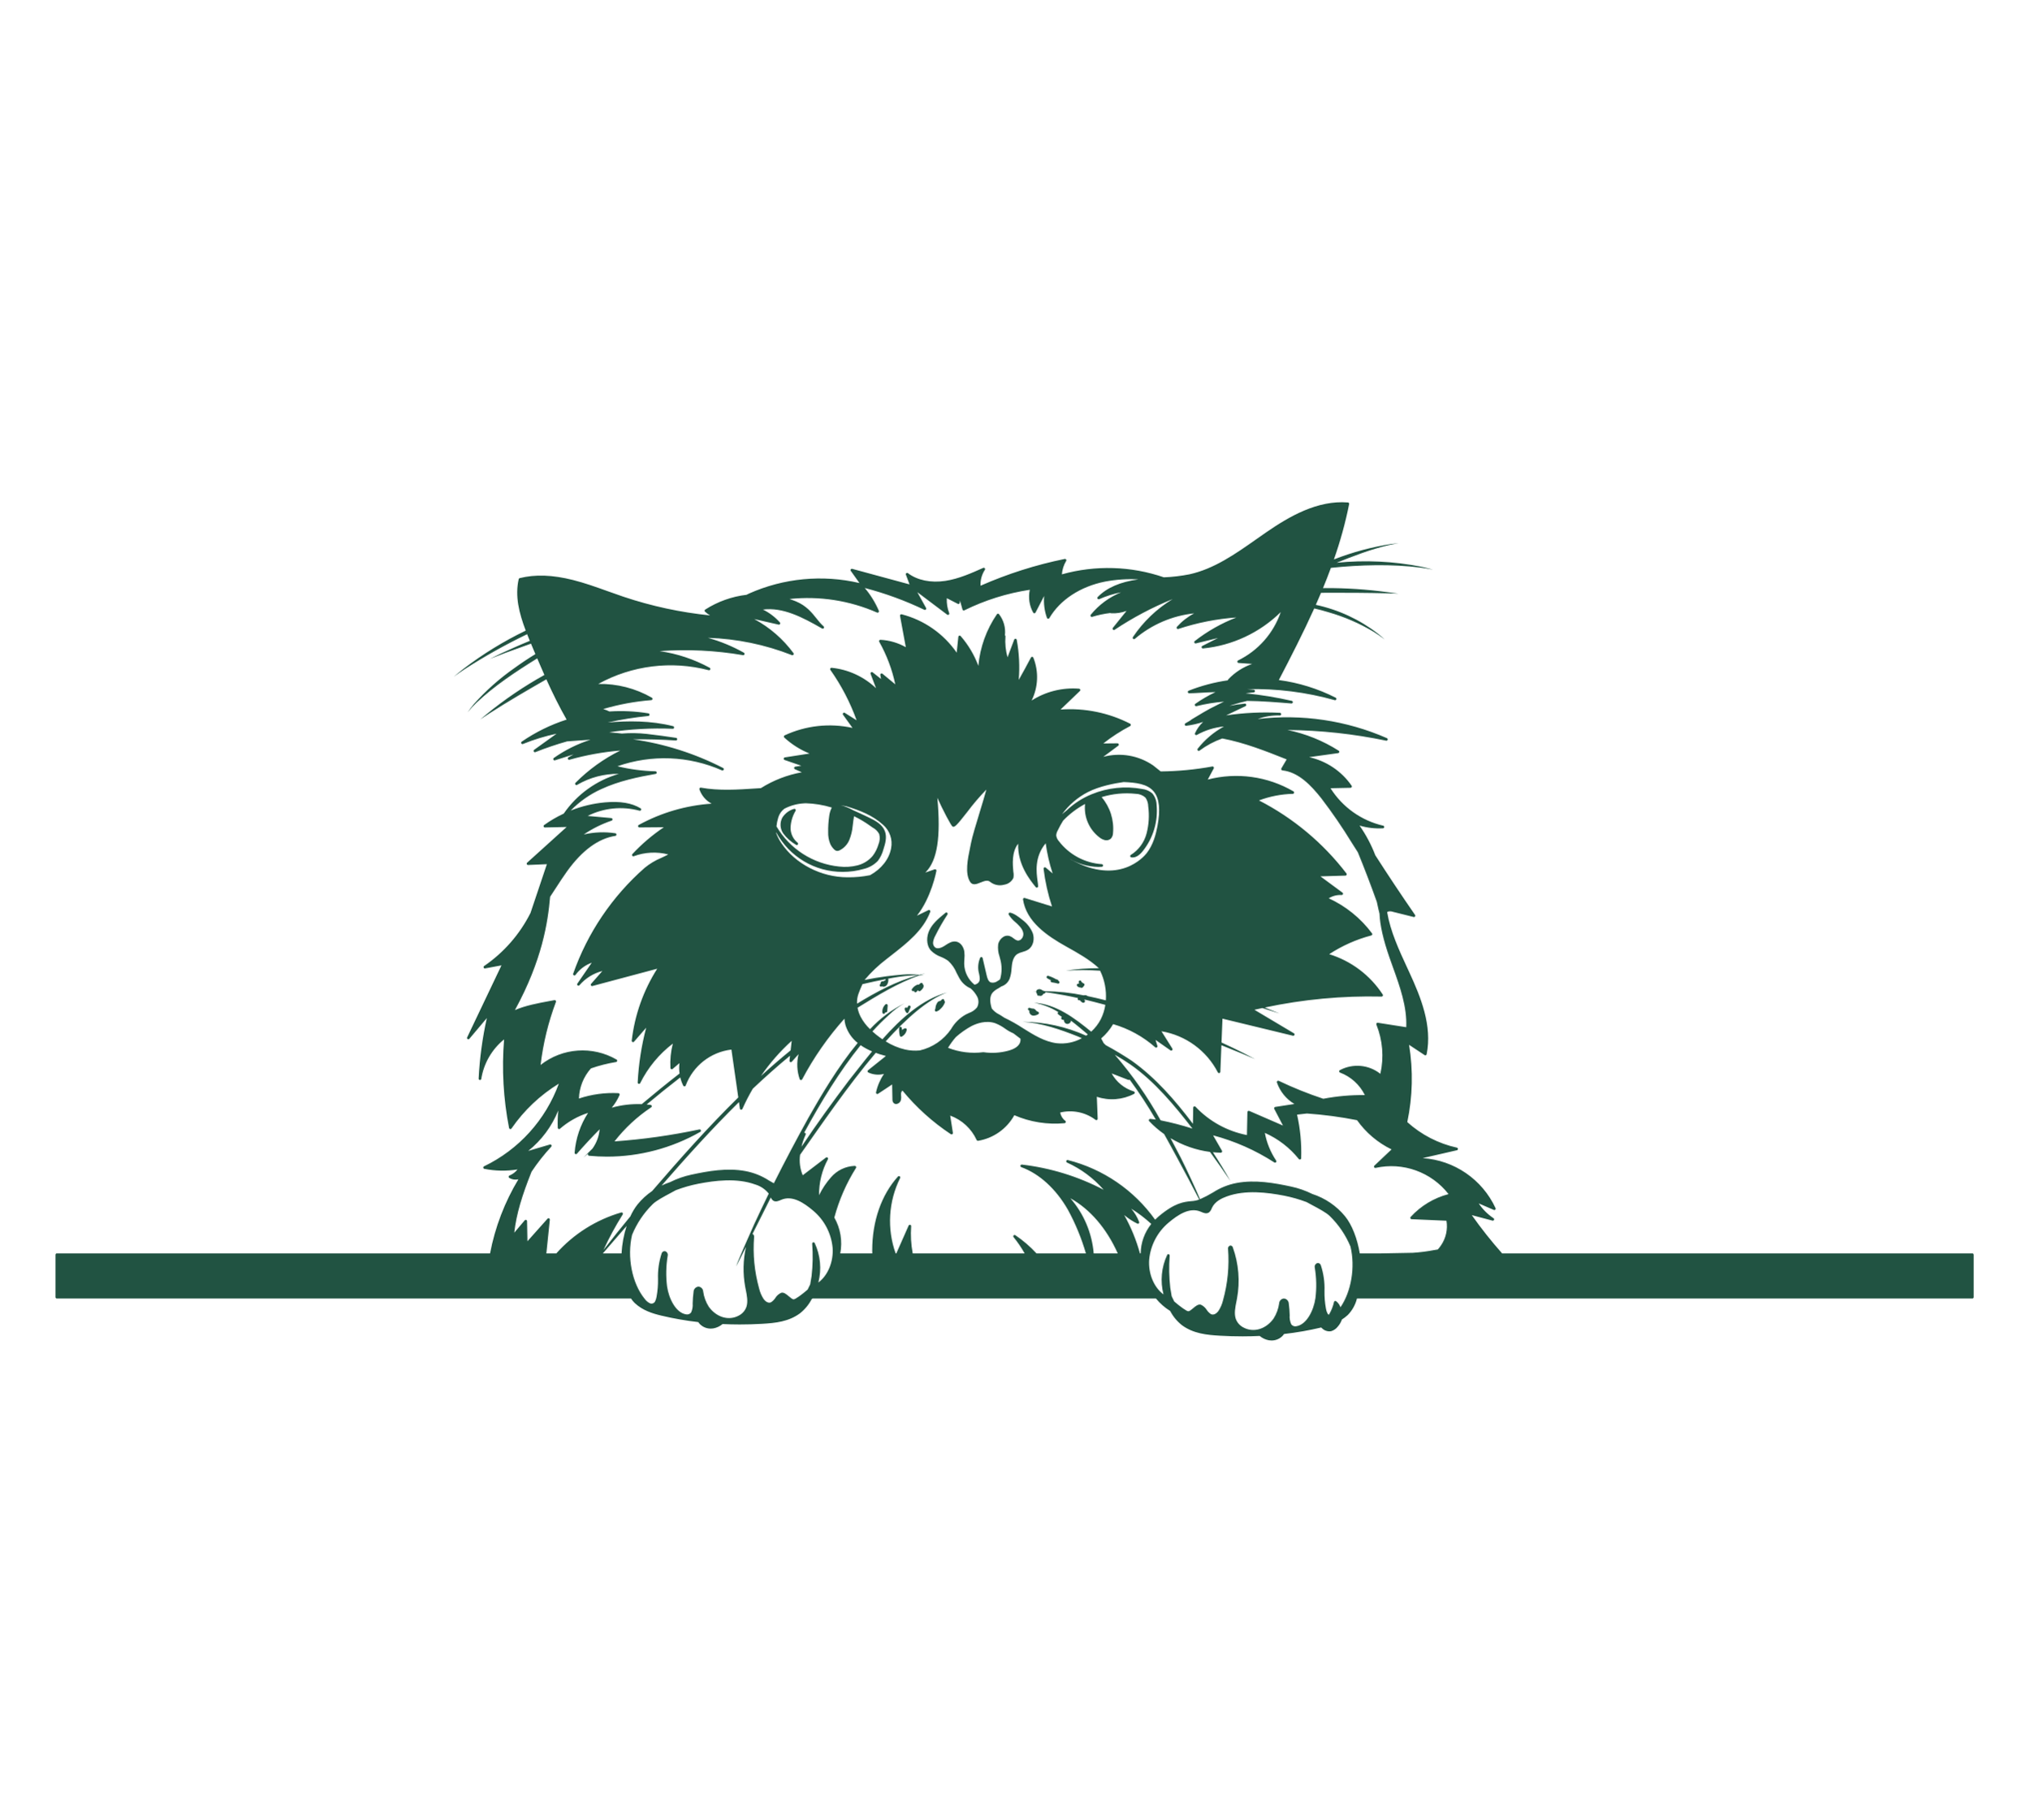
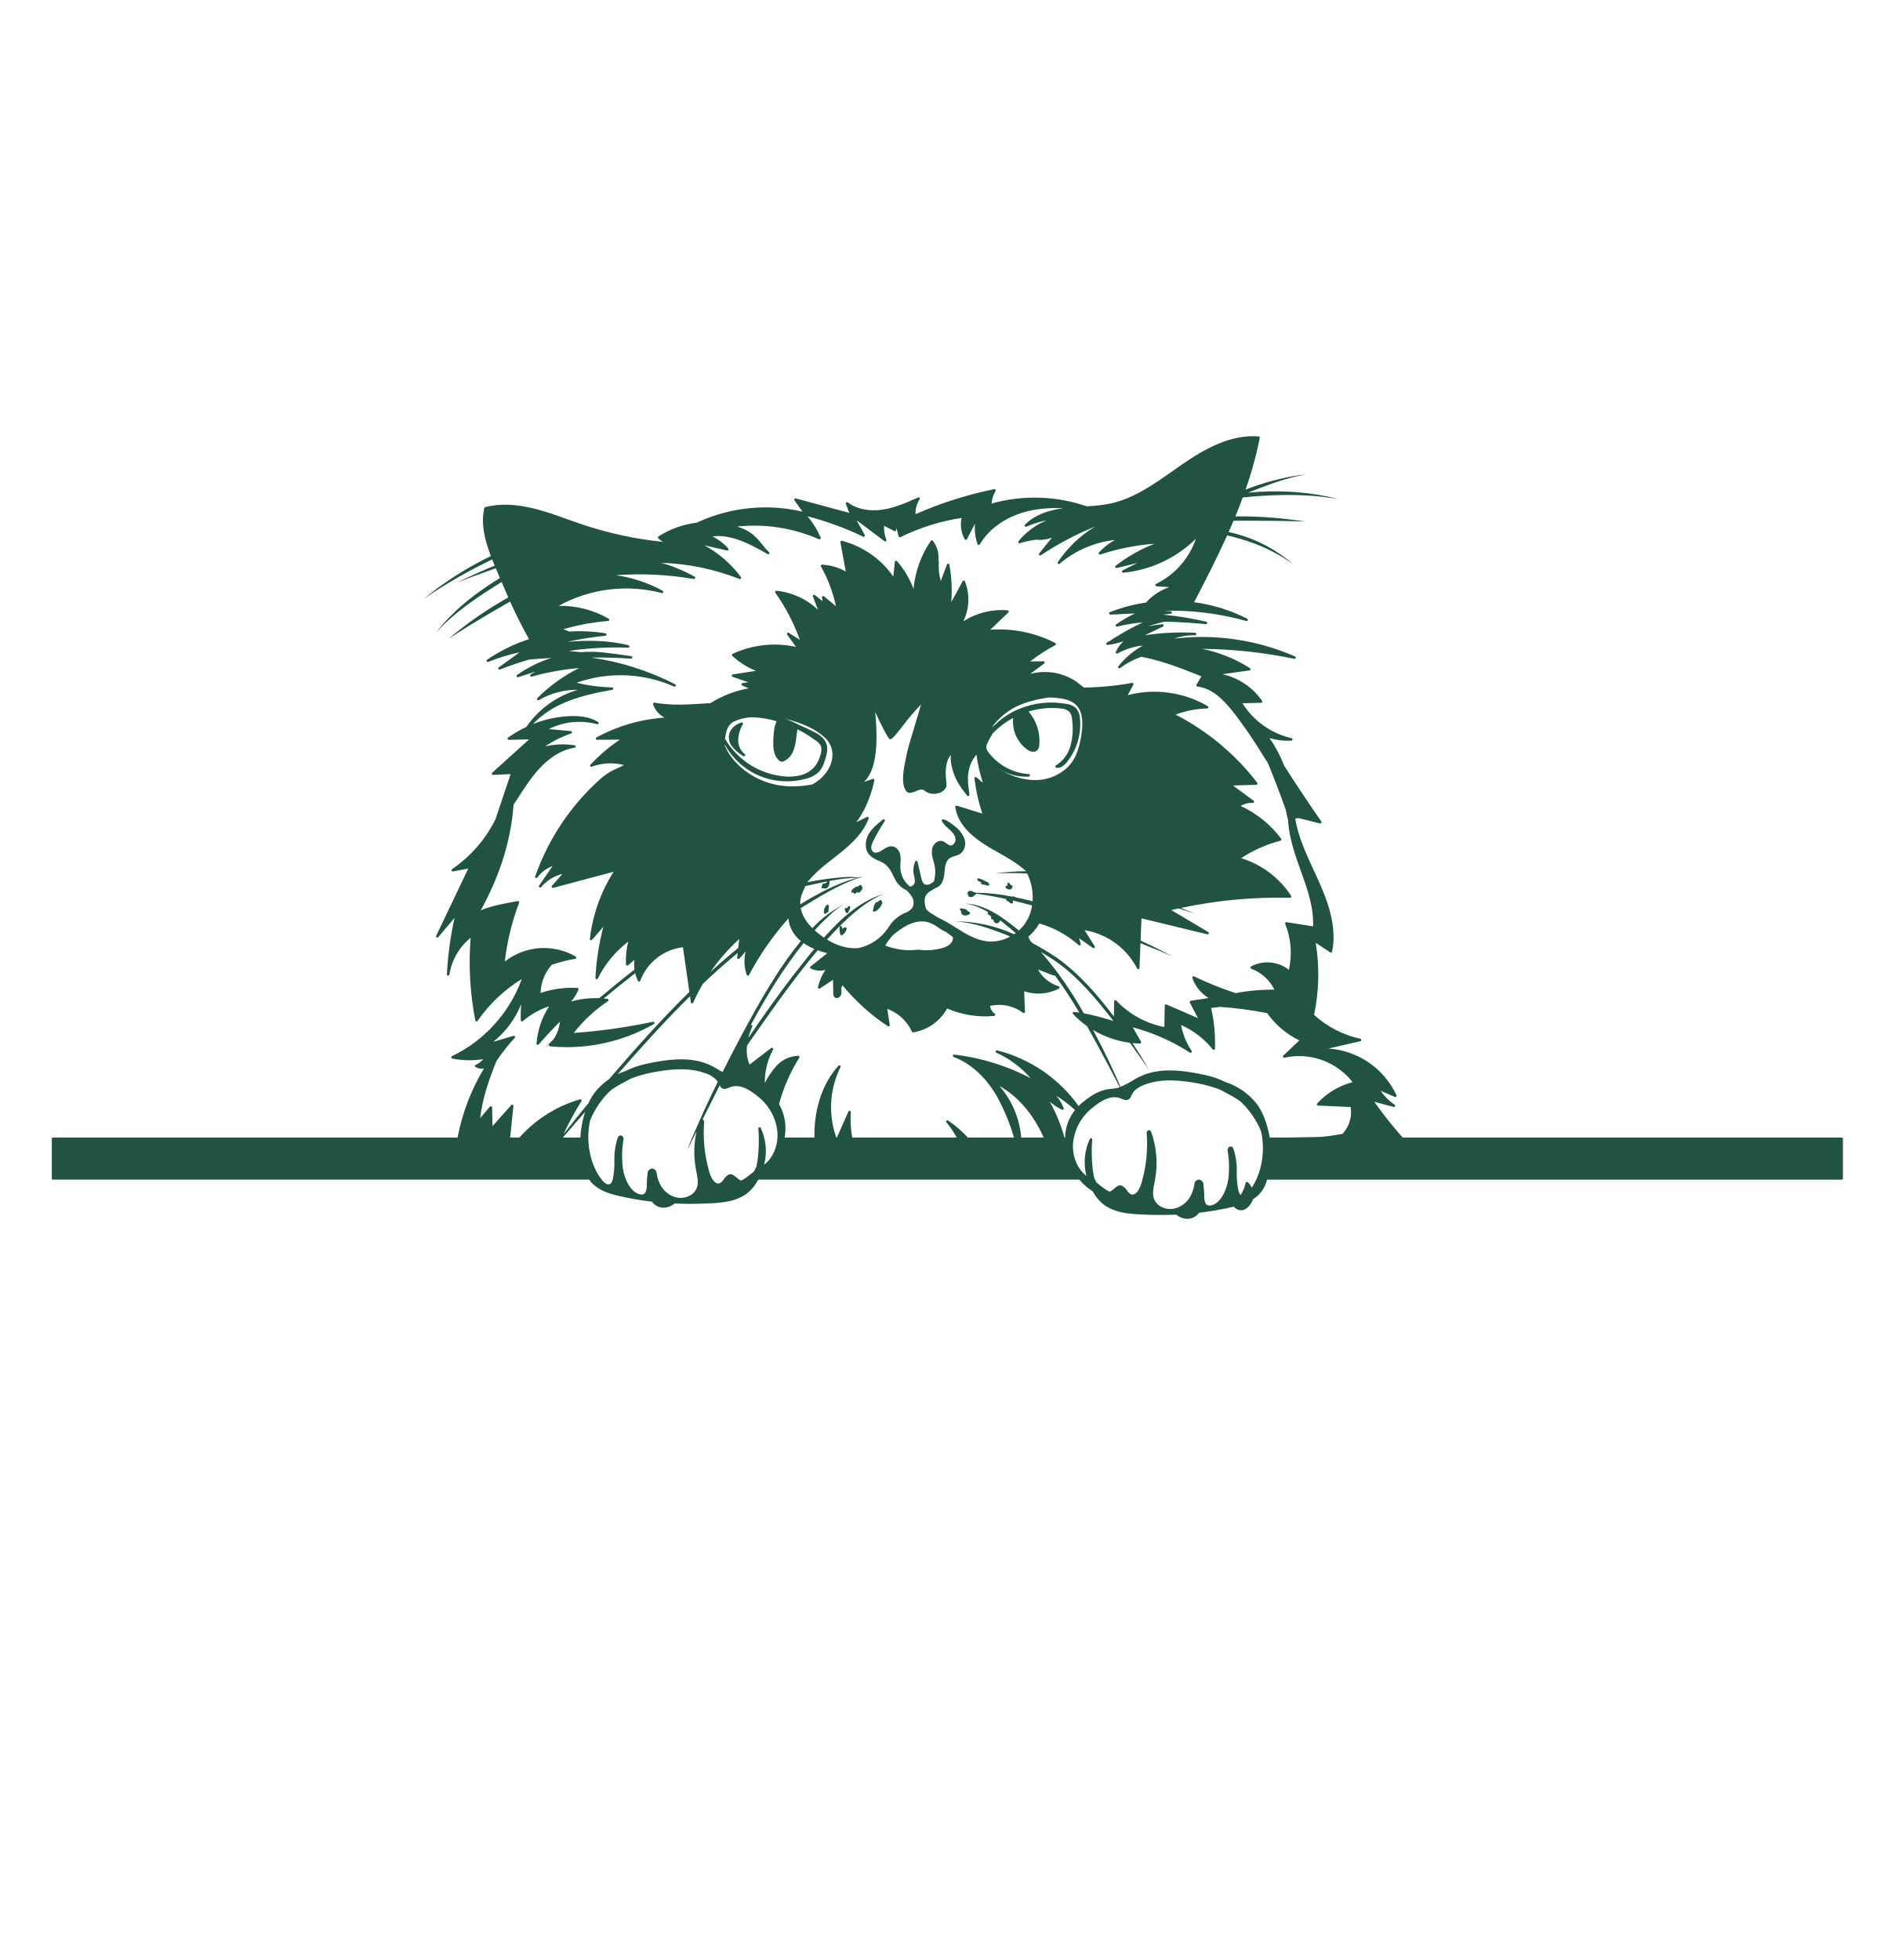
- <svg xmlns="http://www.w3.org/2000/svg" id="e2a4c683-1b1f-41b2-a7d2-1bffa69ef177" data-name="Layer 2" viewBox="0 0 764.833 488.308" style="fill: #215342;" height="260" width="290">
+ <svg xmlns="http://www.w3.org/2000/svg" id="e2a4c683-1b1f-41b2-a7d2-1bffa69ef177" data-name="Layer 2" viewBox="0 0 764.833 488.308" style="fill: #215342;" height="300" width="290" transform="translate(0, -25)">
  <path d="M295.2,215.391a16.124,16.124,0,0,0,4.824,4.294.5.5,0,0,0,.574-.819,7.071,7.071,0,0,1-2.614-5.669,13.1,13.1,0,0,1,1.894-6.337.5.5,0,0,0-.568-.726,7.7,7.7,0,0,0-4.44,3.3A5.754,5.754,0,0,0,295.2,215.391Z" />
  <path d="M347.8,272.179a.5.5,0,0,0-.809-.378c-.2.156-.388.318-.572.487l-.239.152a.507.507,0,0,0-.444-.036,4.331,4.331,0,0,0-2.015,1.662.5.5,0,0,0,.691.692l.136-.088a.5.5,0,0,0,.8.5,2.876,2.876,0,0,0,.635-.729.515.515,0,0,0,.243.324c.5.327,1-.252,1.471-.815a1.625,1.625,0,0,0,.421-1.223A.864.864,0,0,0,347.8,272.179Z" />
  <path d="M334.311,279.742a.5.5,0,0,0-.557.077,3.671,3.671,0,0,0-1.165,3.132.5.5,0,0,0,.366.421.484.484,0,0,0,.13.017.5.5,0,0,0,.4-.2,3.691,3.691,0,0,0,.247-.368.5.5,0,0,0,.353,0,.554.554,0,0,0,.352-.441.5.5,0,0,0-.009-.166l.16-1.99A.5.5,0,0,0,334.311,279.742Zm-.4,2.616c.033-.012.029-.028,0-.049C333.943,282.33,333.947,282.346,333.914,282.358Z" />
  <path d="M342.869,280.277a.5.5,0,0,0-.619.283l-.165.4a2.922,2.922,0,0,0-.292.165.5.5,0,0,0-.829.4.936.936,0,0,0,.169.54l.15.42a5.943,5.943,0,0,0,.466.592.487.487,0,0,0,.19.037.5.5,0,0,0,.462-.308l.417-1a3.579,3.579,0,0,0,.38-.926A.5.5,0,0,0,342.869,280.277Z" />
  <path d="M355.886,278.463a.5.5,0,0,0-.8-.54,8.961,8.961,0,0,0-.681.64,1.36,1.36,0,0,0-.16-.01,1.228,1.228,0,0,0-.979.656,4.287,4.287,0,0,0-.688,2.137c-.069.167-.134.337-.194.508a.5.5,0,0,0,.116.517.5.5,0,0,0,.356.148.52.52,0,0,0,.16-.026,3.489,3.489,0,0,0,1.439-.939,6.081,6.081,0,0,0,1.686-2.469.5.5,0,0,0-.088-.492A.536.536,0,0,0,355.886,278.463Z" />
  <path d="M341.178,288.827a1.987,1.987,0,0,0-1.145.672l-.144-.813a.5.5,0,0,0-.991.06,10.05,10.05,0,0,0,.261,2.9.5.5,0,0,0,.278.337.5.5,0,0,0,.436-.009,3.621,3.621,0,0,0,1.888-2.568.5.5,0,0,0-.583-.576Z" />
  <path d="M394.7,269.962a10.94,10.94,0,0,0,1.392.751.5.5,0,0,0,.349.8,16.1,16.1,0,0,1,2.288.467.52.52,0,0,0,.117.014.5.5,0,0,0,.3-.9c-.084-.064-.169-.127-.255-.188a.5.5,0,0,0-.38-.444l-.153-.034c-.1-.024-.207-.049-.31-.076a12.523,12.523,0,0,0-2.94-1.289.5.5,0,0,0-.409.9Z" />
  <path d="M407.329,273.467a.536.536,0,0,0,.121.079.5.5,0,0,0,.212.047.491.491,0,0,0,.17-.03,1.049,1.049,0,0,0,.6-.568,1.415,1.415,0,0,0,.287-.422.5.5,0,0,0-.019-.441.5.5,0,0,0-.363-.254l-.048-.006a1.463,1.463,0,0,0-.4-.312c-.188-.111-.266-.157-.308-.349a.5.5,0,0,0-.977.216l.118.541-.44.069a.5.5,0,0,0-.343.767A1.585,1.585,0,0,0,407.329,273.467Z" />
  <path d="M388.068,281.12a.5.5,0,0,0-.331.937l.269.131a1.274,1.274,0,0,0,0,.706,1.618,1.618,0,0,0,1.133,1.122,1.956,1.956,0,0,0,.465.055,3.89,3.89,0,0,0,1.712-.533.5.5,0,0,0,.039-.87,5.492,5.492,0,0,0-.72-.379,1.975,1.975,0,0,0-.776-.761,1.461,1.461,0,0,0-.885-.146A7.109,7.109,0,0,0,388.068,281.12Z" />
  <path d="M743.416,373.673H566.186a165.164,165.164,0,0,1-11.437-14.423l7.789,2.068a.5.5,0,0,0,.406-.9,20.187,20.187,0,0,1-5.585-5.585l5.7,2.459a.5.5,0,0,0,.655-.661,32.673,32.673,0,0,0-27.473-18.87l12.9-2.968a.5.5,0,0,0-.007-.976,41.111,41.111,0,0,1-18.7-9.633,79.136,79.136,0,0,0,.675-29.121l5.855,3.874a.5.5,0,0,0,.766-.318c2.176-10.716-2.2-21.508-6.482-30.783l-.779-1.684c-3.162-6.827-6.4-13.83-7.626-21.09a1.31,1.31,0,0,1,.367-.221,3.24,3.24,0,0,1,1.864.111l7.761,1.935a.5.5,0,0,0,.532-.77c-5.108-7.375-10.113-14.909-14.988-22.5a51.806,51.806,0,0,0-5.937-11.185,25.943,25.943,0,0,0,8.834,1.029.5.5,0,0,0,.08-.987A31.976,31.976,0,0,1,501.5,198.357l7.559-.16a.5.5,0,0,0,.4-.78,26.366,26.366,0,0,0-16.022-10.769l10.933-1.524a.5.5,0,0,0,.2-.917,57.223,57.223,0,0,0-19.317-7.8,191.4,191.4,0,0,1,37.213,4.028.5.5,0,0,0,.3-.947,93.864,93.864,0,0,0-48.711-7.219,22.34,22.34,0,0,1,8.331-1.331.482.482,0,0,0,.515-.48.5.5,0,0,0-.474-.52,102.519,102.519,0,0,0-20.279.97l7.305-3.486a.5.5,0,0,0-.259-.949,50.758,50.758,0,0,0-5.787.849c.413-.136.82-.275,1.237-.409,1.882-.576,3.677-1.089,5.465-1.472,5.573.064,11.152.52,16.645.973a.513.513,0,0,0,.535-.422.5.5,0,0,0-.383-.564,139.715,139.715,0,0,0-17.412-2.844l3.045-.353a.5.5,0,0,0-.014-1l-2.457-.217a112.7,112.7,0,0,1,33.023,4.152.5.5,0,0,0,.362-.926,66.741,66.741,0,0,0-21.431-6.656c4.6-8.835,9.2-17.8,13.341-26.989,1.777.4,3.567.883,5.414,1.449a71.752,71.752,0,0,1,17.074,7.416,48.383,48.383,0,0,1,4.069,2.82c-.8-.746-1.637-1.457-2.5-2.136a58.208,58.208,0,0,0-23.46-10.9q1-2.257,1.962-4.532c1.017-.009,2.028-.015,3.027-.03,7.282,0,14.565.027,21.845.207,1.414.032,2.957.08,4.3.117q-2.148-.3-4.3-.562a168.593,168.593,0,0,0-23.219-1.519c-.3.006-.6.015-.907.023q1.565-3.793,2.977-7.645c10.872-1.131,22.944-1.5,33.945-.075,1.319.164,3.349.516,4.56.748-1.418-.408-2.853-.759-4.295-1.072a108.507,108.507,0,0,0-32.047-1.53c5.751-2.307,13.093-5.157,19.459-6.594,1.261-.3,2.812-.579,3.936-.748q-1.344.084-2.683.254a102.31,102.31,0,0,0-21.741,5.841,152.559,152.559,0,0,0,5.743-20.874.5.5,0,0,0-.45-.594c-11.457-.928-22.068,5.207-30.936,11.331-1.2.828-2.4,1.67-3.6,2.515-7.826,5.507-15.918,11.2-25.237,13.235a62.6,62.6,0,0,1-9.615,1.13,64.643,64.643,0,0,0-38.439-1.123,11.363,11.363,0,0,1,1.617-5.06.5.5,0,0,0-.527-.749,156.511,156.511,0,0,0-31.761,10.1,10.127,10.127,0,0,1,1.64-5.995.5.5,0,0,0-.621-.732c-4.545,2.028-9.246,4.125-14.233,4.892-5.455.841-10.609-.216-14.141-2.9a.5.5,0,0,0-.771.574l1.367,3.658-21.6-5.86a.5.5,0,0,0-.538.773l3.259,4.577a65.568,65.568,0,0,0-41.674,3.987c-.3.134-.591.291-.885.442A36.93,36.93,0,0,0,265.8,131.03a.5.5,0,0,0-.069.786,10.48,10.48,0,0,0,1.9,1.408,150.624,150.624,0,0,1-32.611-7.031c-2.008-.672-4.039-1.4-6-2.106-4.236-1.52-8.617-3.092-13.066-4.214-7.682-1.939-14.252-2.167-20.083-.7a.5.5,0,0,0-.365.374c-1.452,6.387.1,12.691,2.645,19.408a135.583,135.583,0,0,0-23.487,14.425c-1.21.937-2.621,2.073-3.661,2.97q1.968-1.429,4-2.778a216.6,216.6,0,0,1,23.676-13.264q.489,1.239,1.01,2.5c-3.745,1.527-7.429,3.2-11.061,4.854q-2.017.956-4.013,1.954,2.912-1.155,5.844-2.259c2.593-.918,5.945-2.176,9.673-3.486.041.1.08.193.121.291q.765,1.818,1.539,3.649-4.011,2.445-7.823,5.207A88.344,88.344,0,0,0,178.6,166.65c-.838.993-1.66,2.044-2.384,3.1a43.412,43.412,0,0,1,3.337-3.591c6.886-6.459,14.647-11.6,22.922-16.736q1.329,3.123,2.714,6.249a147.389,147.389,0,0,0-21.76,14.756c-.8.641-1.729,1.4-2.425,1.991q1.766-1.174,3.548-2.321c6.976-4.5,14.168-8.648,21.363-12.784,2.323,5.152,4.831,10.25,7.642,15.177a64.953,64.953,0,0,0-16.924,8.318.5.5,0,0,0,.472.875,75,75,0,0,1,12.664-3.873l-8.447,6.07a.5.5,0,0,0,.476.871,124.628,124.628,0,0,1,11.931-4.046c2.944-.254,5.894-.418,8.842-.624a50.616,50.616,0,0,0-13.834,6.875.5.5,0,0,0,.441.884l7.007-2.235-1.928,1.1a.5.5,0,0,0,.383.916,101.847,101.847,0,0,1,19.15-3.464,63.415,63.415,0,0,0-16.879,12.155.5.5,0,0,0,.609.783,30.346,30.346,0,0,1,15.753-4.155,38.109,38.109,0,0,0-20.8,14.978,46.25,46.25,0,0,0-7.388,4.317.5.5,0,0,0,.3.906l8.184-.176-14.879,13.445a.5.5,0,0,0-.128.56.47.47,0,0,0,.484.31l7.075-.3-6.172,18.376a53.241,53.241,0,0,1-17.479,20.007.5.5,0,0,0,.384.9l6.153-1.148-12.937,27.144a.5.5,0,0,0,.18.636.5.5,0,0,0,.654-.1l6.588-7.82a136.749,136.749,0,0,0-3.091,22.821.5.5,0,0,0,.447.523.51.51,0,0,0,.546-.421,24.037,24.037,0,0,1,8.6-14.883,121.8,121.8,0,0,0,1.88,33.4.5.5,0,0,0,.39.393.485.485,0,0,0,.1.01.5.5,0,0,0,.414-.218,59.465,59.465,0,0,1,17.846-16.9,55.751,55.751,0,0,1-28.19,31.153.5.5,0,0,0,.112.943,35.042,35.042,0,0,0,12.511.234,7.609,7.609,0,0,1-3.051,2.305.5.5,0,0,0-.071.888,4.677,4.677,0,0,0,3.447.527A85.2,85.2,0,0,0,184.7,373.673H21.416a.5.5,0,0,0-.5.5v16a.5.5,0,0,0,.5.5H237.832a9.914,9.914,0,0,0,1.439,1.733c2.943,2.745,6.543,3.887,10,4.713a119.191,119.191,0,0,0,13.917,2.445,5.6,5.6,0,0,0,.653.806,5.768,5.768,0,0,0,4.062,1.644,6.1,6.1,0,0,0,.958-.077,7.534,7.534,0,0,0,3.489-1.639c2.12.1,4.256.158,6.415.158q4.165,0,8.424-.243c5.107-.292,10.045-.814,14.3-3.938a16.54,16.54,0,0,0,4.457-5.39c.109-.068.213-.142.321-.212H435.7a21.6,21.6,0,0,0,5.361,4.694,16.538,16.538,0,0,0,4.475,5.39c4.272,3.125,9.228,3.646,14.355,3.937q4.274.245,8.462.244c2.167,0,4.31-.06,6.438-.158a7.565,7.565,0,0,0,3.5,1.638,6.019,6.019,0,0,0,.962.078,5.789,5.789,0,0,0,4.074-1.644,5.485,5.485,0,0,0,.656-.806,120.125,120.125,0,0,0,13.976-2.445l.031-.008a5.259,5.259,0,0,0,.628.591,3.965,3.965,0,0,0,2.406.865,3.159,3.159,0,0,0,.818-.1,5,5,0,0,0,2.421-1.723,7.824,7.824,0,0,0,1.532-2.643,15.445,15.445,0,0,0,2.2-1.69,13.454,13.454,0,0,0,3.464-6.215H743.416a.5.5,0,0,0,.5-.5v-16A.5.5,0,0,0,743.416,373.673ZM435.643,323.227c-.7-.1-1.4-.187-2.095-.25a.514.514,0,0,0-.494.279.5.5,0,0,0,.085.561,36.552,36.552,0,0,0,5.652,4.889c1.7,3.032,3.369,6.1,5.032,9.181q4.172,7.7,8.2,15.484a10.416,10.416,0,0,1-3.081.617c-2.74.268-6.15.6-12.254,5.761-.461.389-.891.8-1.305,1.211A57.8,57.8,0,0,0,402.5,338.491a.5.5,0,0,0-.337.936,40.314,40.314,0,0,1,13.833,10.279,88.454,88.454,0,0,0-30.829-9.51.51.51,0,0,0-.543.382.5.5,0,0,0,.316.585c6.824,2.49,13.06,8.182,17.558,16.026a82.758,82.758,0,0,1,6.8,16.484H390.675a44.979,44.979,0,0,0-7.978-6.859.5.5,0,0,0-.666.732,42.244,42.244,0,0,1,4.175,6.127H344.019a39.907,39.907,0,0,1-.584-10.255.5.5,0,0,0-.955-.241l-4.645,10.5h-.253a36.373,36.373,0,0,1,1.681-28.4.5.5,0,0,0-.812-.572c-6.251,6.9-9.7,16.8-9.7,27.865,0,.367.011.738.018,1.108H316.707a19.749,19.749,0,0,0-2.236-13.519,68.493,68.493,0,0,1,8.166-18.7.5.5,0,0,0-.413-.767l-.182,0a12.452,12.452,0,0,0-8.818,4.283,30.152,30.152,0,0,0-4.5,6.746,27.6,27.6,0,0,1,3.323-13.529.5.5,0,0,0-.742-.637l-8.741,6.669a14.657,14.657,0,0,1-1-7.719c7.781-11.03,17.959-25.948,28.517-38.421.482.177.976.35,1.5.518.794.255,1.566.472,2.327.669l-6.721,5.377a.5.5,0,0,0,.1.843,8.809,8.809,0,0,0,5.895.541A19.691,19.691,0,0,0,330.184,313a.5.5,0,0,0,.208.518.5.5,0,0,0,.557,0l5.309-3.513.108,5.532a2.087,2.087,0,0,0,.405,1.4,1.308,1.308,0,0,0,1.258.406,2.023,2.023,0,0,0,1.46-1.231,4.4,4.4,0,0,0,.15-1.831c-.015-.237-.029-.476-.024-.711a1.633,1.633,0,0,1,.532-1.267,82.923,82.923,0,0,0,18.244,16.445.5.5,0,0,0,.77-.493l-1.01-6.522a17.592,17.592,0,0,1,9.964,9.216.5.5,0,0,0,.456.295.509.509,0,0,0,.077-.006,19.219,19.219,0,0,0,13.667-9.645,38.539,38.539,0,0,0,18.964,3,.5.5,0,0,0,.243-.9,4.81,4.81,0,0,1-1.9-3.123,15.95,15.95,0,0,1,13.311,2.767.5.5,0,0,0,.805-.416l-.325-8.28a17.965,17.965,0,0,0,14.034-1.09.5.5,0,0,0-.09-.921A14.314,14.314,0,0,1,419,305.844l6.289,2.441a.5.5,0,0,0,.509-.1A169.049,169.049,0,0,1,435.643,323.227ZM332.85,212.143a9.359,9.359,0,0,1,3.024,8.82c-.7,4.068-3.674,7.825-7.937,10.17a40.5,40.5,0,0,1-8.464.787c-9.977,0-19.8-5.082-25.019-12.947a17.312,17.312,0,0,1-1.894-3.683c0-.1-.009-.211-.01-.314a28.377,28.377,0,0,0,25.106,14.91,28.313,28.313,0,0,0,7.854-1.1,10.873,10.873,0,0,0,5.374-3.049,12.471,12.471,0,0,0,2.086-4.327c.731-2.238,1.38-4.607.583-6.8-.947-2.606-3.553-4.026-6.14-5.257-1.912-.909-3.854-1.827-5.829-2.692a19.5,19.5,0,0,0-4.7-1.905c.616.113,1.231.235,1.843.37a.523.523,0,0,0,.176.006C324.185,206.729,328.852,208.539,332.85,212.143Zm20.458-10.167c1.986,4.444,5.158,10.492,5.714,10.819.779.458,1.678-.562,5.547-5.483a86.981,86.981,0,0,1,7.207-8.445c-.515,1.962-1.457,5.059-2.441,8.292-1.431,4.7-2.911,9.563-3.32,11.743-.111.591-.246,1.236-.388,1.917-.848,4.068-2.011,9.639.029,12.834.935,1.465,2.512.821,3.9.25,1.646-.674,2.794-1.048,3.749-.174a5.944,5.944,0,0,0,5.226.979,4.6,4.6,0,0,0,3.433-2.542,6.206,6.206,0,0,0-.016-2.313c-.249-2.677-.69-7.433,1.811-10.588-.253,7.823,4.354,13.542,6.633,16.371a.5.5,0,0,0,.389.187.51.51,0,0,0,.167-.029.5.5,0,0,0,.333-.471,16.011,16.011,0,0,0-.2-1.958c-.451-3.305-1.237-9.123,3.056-14.251a64.885,64.885,0,0,0,2.619,11.365l-2.594-2.211a.5.5,0,0,0-.82.44,73.488,73.488,0,0,0,3.168,14.2l-10.277-3.188a.5.5,0,0,0-.643.552c1.25,8.353,8.973,13.68,16.361,17.788l.1.057c4.165,2.316,8.654,4.822,12.137,8.07a85.639,85.639,0,0,0-12.475.916,101.145,101.145,0,0,1,12.939.028,21.847,21.847,0,0,1,2.157,11.169c-2.3-.59-4.576-1.125-6.8-1.582a1.7,1.7,0,0,0-1.532-.3,75.513,75.513,0,0,0-14.618-1.552.48.48,0,0,0-.365-.117,1.242,1.242,0,0,1-.646-.276c-.142-.088-.284-.176-.429-.247a1.531,1.531,0,0,0-1.447.071.908.908,0,0,0-.41.732c-.478.044-.958.087-1.417.151.471-.05.942-.078,1.413-.092,0,.017,0,.032,0,.049a1.272,1.272,0,0,0,.26.636c.031.043.062.088.1.133a.5.5,0,0,0,.652.626l.052-.019a1.464,1.464,0,0,0,.164.063,1.163,1.163,0,0,0,.347.052,1.193,1.193,0,0,0,.582-.15.968.968,0,0,0,.46-.555l.55-.209a.5.5,0,0,0,.315-.465c2.261.242,4.514.695,6.741,1.055,1.858.334,3.7.726,5.547,1.138a.494.494,0,0,0-.129.426.507.507,0,0,0,.542.4l.2-.02a.336.336,0,0,1,.258.2.5.5,0,0,0,.347.335.976.976,0,0,0,.582.407.882.882,0,0,0,.182.02.678.678,0,0,0,.512-.215.622.622,0,0,0,.112-.558.669.669,0,0,0-.321-.365l.357-.037c2.56.615,5.108,1.283,7.649,1.967a18.068,18.068,0,0,1-1.7,5.39,16.4,16.4,0,0,1-3.632,4.711c-6.252-5.106-13.249-10.431-21.532-10.893a26.509,26.509,0,0,1,9.158,3.524.5.5,0,0,0-.164.143.5.5,0,0,0,.1.678,13.207,13.207,0,0,0,1.353.942,1,1,0,0,0-.21.538.5.5,0,0,0,.236.463,1.4,1.4,0,0,0,.808.2,1.463,1.463,0,0,0,.067.553,1.342,1.342,0,0,0,.851.89,1.212,1.212,0,0,0,.367.057,1.362,1.362,0,0,0,.882-.34,1.312,1.312,0,0,0,.467-.9c2.19,1.664,4.29,3.458,6.35,5.191-.213.16-.435.306-.655.456a59.516,59.516,0,0,0-23.946-5.225c7.183.454,14.144,2.863,20.815,5.515.5.215,1.022.448,1.541.678a16.029,16.029,0,0,1-9.46,1.89c-4.592-.568-8.7-3.135-12.663-5.618a60.9,60.9,0,0,0-7.089-4c-.488-.326-.973-.656-1.48-.955l-.409-.238a8.081,8.081,0,0,1-2.859-2.285c-.842-2.687-.752-4.628.272-5.932a7.267,7.267,0,0,1,2.14-1.622c.417-.244.833-.49,1.223-.766a4.938,4.938,0,0,0,3.128-3,13.423,13.423,0,0,0,.695-3.724c.042-.462.083-.925.143-1.383.261-1.981.923-3.348,1.97-4.063a6.922,6.922,0,0,1,1.97-.8,7.892,7.892,0,0,0,2.228-.922c2-1.349,2.373-4.1,1.707-6.115a11.615,11.615,0,0,0-3.892-5.036c-1.388-1.149-3.328-2.56-4.694-2.76a.5.5,0,0,0-.509.737,11.822,11.822,0,0,0,2.607,2.935c.248.222.5.445.735.671,1.424,1.341,2.117,2.518,2.181,3.7a2.627,2.627,0,0,1-.9,2.053,1.63,1.63,0,0,1-1.372.41,3.635,3.635,0,0,1-1.371-.788,4.99,4.99,0,0,0-1.575-.928,2.862,2.862,0,0,0-2.336.345,4.333,4.333,0,0,0-1.939,2.833,10.3,10.3,0,0,0,.518,4.587l.188.714a13.848,13.848,0,0,1,.019,7.853,8.854,8.854,0,0,1-1.047.723,2.941,2.941,0,0,1-2.52.439c-.911-.413-1.258-1.612-1.511-2.705l-1.5-6.456a.5.5,0,0,0-.425-.383.507.507,0,0,0-.507.269,9.049,9.049,0,0,0-.4,6.082c.219,1.105.447,2.248-.082,3.066a2.422,2.422,0,0,1-1.431.942c-.078.021-.157.032-.235.049a10.414,10.414,0,0,1-3.87-7.8c-.01-.57.029-1.162.067-1.734a13.906,13.906,0,0,0-.016-2.912c-.24-1.645-1.284-3.453-3.074-3.785-1.533-.283-2.9.61-4.1,1.4l-.3.2c-.7.45-2.432,1.409-3.55.6a2.248,2.248,0,0,1-.749-2.021,7.025,7.025,0,0,1,.846-2.427,76.361,76.361,0,0,1,4.561-7.955.5.5,0,0,0-.733-.663c-3.173,2.569-4.984,4.292-6.077,6.579-1.064,2.227-1.313,5.44.53,7.6a10.107,10.107,0,0,0,3.789,2.426,13,13,0,0,1,2.768,1.506,12.644,12.644,0,0,1,3.16,4.538c.309.611.617,1.223.952,1.811a8.9,8.9,0,0,0,4.349,4.042,10.71,10.71,0,0,1,2.411,2.99,4.316,4.316,0,0,1-.014,4.2,6.775,6.775,0,0,1-3.019,2.072c-.411.187-.82.375-1.212.582a14.569,14.569,0,0,0-5.536,5.48,19.534,19.534,0,0,1-11.8,8.056,17.75,17.75,0,0,1-5.476-.33,24.013,24.013,0,0,1-7.366-3.081c7.926-8.81,15.927-15.843,23.162-18.44-9.283,2.5-17.355,9.694-24.4,17.639-.766-.52-1.53-1.076-2.293-1.687-.523-.419-1-.838-1.469-1.256a83.233,83.233,0,0,1,6.254-6.249,27.26,27.26,0,0,1,5.921-4.4,45.371,45.371,0,0,0-13.08,9.792,18.388,18.388,0,0,1-3.536-4.664,12.635,12.635,0,0,1-1.175-3.415c7.537-4.639,15.131-9.339,23.4-12.23.566.037,1.135.093,1.709.186-.482-.116-.968-.2-1.456-.278q.946-.325,1.9-.619-1.151.252-2.286.555c-4.061-.564-8.269.088-12.315.53q-4.161.544-8.278,1.378l.037-.062a51.462,51.462,0,0,1,8.148-7.745q.915-.721,1.844-1.444c5.933-4.628,12.068-9.414,14.714-16.441a.5.5,0,0,0-.685-.627l-4.336,2.1c5.378-6.769,7.255-16.461,7.339-16.909a.5.5,0,0,0-.652-.566c-.876.3-2.221.761-3.558,1.238.065-.064.136-.118.2-.183C353.281,225.551,354.656,216.85,353.308,201.976Zm70.218-5.949c4.456.182,9,.624,11.421,3.665,2.04,2.563,2.472,6.784,1.323,12.905-.58,3.092-1.569,7.052-4.074,10.248-1.015,1.293-10.431,12.348-28.389,2.485-.221-.122-.419-.262-.63-.392a21.729,21.729,0,0,0,10.835,3.079q.628,0,1.248-.044a.5.5,0,0,0,0-1A22.237,22.237,0,0,1,399.1,218.3a3.976,3.976,0,0,1-.991-2.152,4.157,4.157,0,0,1,.545-1.829,39.712,39.712,0,0,1,2.043-3.733,32.842,32.842,0,0,1,8.28-6.292,13.985,13.985,0,0,0,5.482,12.637,5.157,5.157,0,0,0,2,.983,2.878,2.878,0,0,0,.565.056,2.4,2.4,0,0,0,1.768-.712,3.3,3.3,0,0,0,.728-2.008,18.321,18.321,0,0,0-4.307-13.547,32.3,32.3,0,0,1,12.851-1.242,5.6,5.6,0,0,1,3.662,1.409,5.829,5.829,0,0,1,1.058,3.308,26.651,26.651,0,0,1-.639,10.3,13.55,13.55,0,0,1-5.908,8.009.5.5,0,0,0,.171.927,2.95,2.95,0,0,0,.477.038c1.277,0,2.57-.8,3.849-2.4a24.323,24.323,0,0,0,5.207-17.495,6.83,6.83,0,0,0-1.634-4.276,6.987,6.987,0,0,0-3.769-1.638,33.872,33.872,0,0,0-19.115,2,30.307,30.307,0,0,0-9.36,6.045q-.9.7-1.754,1.465a27.648,27.648,0,0,1,9.766-8.358C414.38,197.6,420.016,196.519,423.526,196.027Zm-89.814,74.7a4.627,4.627,0,0,0-.822.431.5.5,0,0,0-.515-.022.967.967,0,0,0-.5.9c-.015.026-.032.052-.049.077-.061.077-.121.156-.178.236a.5.5,0,0,0,.756.648,1.174,1.174,0,0,0,.141.073,1.21,1.21,0,0,0,.487.1,1.619,1.619,0,0,0,1.251-.67,2.665,2.665,0,0,0,.416-.961.868.868,0,0,0,.091-.307.5.5,0,0,0,.031-.284c.009-.125.018-.268.027-.431a.492.492,0,0,0-.138-.365c.562-.107,1.123-.222,1.686-.324a56.757,56.757,0,0,1,9.61-.99c-8.167,2.241-15.712,6.277-22.969,10.708a9.413,9.413,0,0,1,.5-3.614c.423-1.174.925-2.453,1.528-3.73q4.385-1.042,8.813-1.891Zm32.475,17.263c1.827-.927,5.426-2.3,8.979-1.054a16.639,16.639,0,0,1,3.7,2.044,15.7,15.7,0,0,0,3.119,1.762l2.642,2.015a3.069,3.069,0,0,1-.381,1.926c-.719,1.191-2.071,2.02-4.255,2.611a23.036,23.036,0,0,1-9.276.551.478.478,0,0,0-.131,0,27.059,27.059,0,0,1-13.246-1.65,27.106,27.106,0,0,1,2.937-4.052A31.861,31.861,0,0,1,366.187,287.988Zm-63.179-83.93c.222-.018.443-.026.665-.041a37.231,37.231,0,0,1,9.841,1.618,9.671,9.671,0,0,0-1,3.383,37.886,37.886,0,0,0-.366,5.886,11.04,11.04,0,0,0,.777,4.429,6.754,6.754,0,0,0,1.462,2.065,1.9,1.9,0,0,0,1.018.573,1.33,1.33,0,0,0,.188.013,2.087,2.087,0,0,0,.837-.21,7.622,7.622,0,0,0,3.723-4.007,18.5,18.5,0,0,0,1.238-5.21l.1-.789c.112-.948.233-1.915.413-2.865a40.9,40.9,0,0,1,6.175,3.689c.282.209.578.409.874.61a5.686,5.686,0,0,1,2.448,2.461,6.064,6.064,0,0,1-.284,3.816,13.406,13.406,0,0,1-2.192,4.383,11.045,11.045,0,0,1-5.709,3.559,19.231,19.231,0,0,1-6.922.45,31.009,31.009,0,0,1-23.632-15.142,17.616,17.616,0,0,1,.679-3.359,6.473,6.473,0,0,1,2.281-3.287A18.2,18.2,0,0,1,303.008,204.058ZM298.4,293.552l-.4,3.589c-3.829,3.113-7.551,6.351-11.2,9.674A76.171,76.171,0,0,1,298.4,293.552Zm25.977,1.644a22.782,22.782,0,0,0,4.323,2.335c-3.139,3.807-6.059,7.615-8.779,11.015-6.158,8.151-12.166,16.427-17.833,24.929a23.823,23.823,0,0,1,1.569-4.572.5.5,0,0,0-.18-.635.49.49,0,0,0-.384-.063C309.536,316.365,316.493,304.973,324.376,295.2Zm179.215,96.473a.5.5,0,0,0-.771.274,15.928,15.928,0,0,1-1.907,4.792c-.019.028-.042.052-.061.08a1.642,1.642,0,0,1-.492-.516,5.966,5.966,0,0,1-.586-1.808,33.693,33.693,0,0,1-.549-6.639,27.576,27.576,0,0,0-1.37-9.693,1.148,1.148,0,0,0-1.353-.83,1.45,1.45,0,0,0-.933,1.722,40.06,40.06,0,0,1,.24,11.5c-.693,4.753-3.352,9.9-7.091,10.549a1.912,1.912,0,0,1-2-.665,6.887,6.887,0,0,1-.605-3.52,38.416,38.416,0,0,0-.337-4.255,2.02,2.02,0,0,0-1.822-1.991h-.032a1.931,1.931,0,0,0-1.789,1.815,14.248,14.248,0,0,1-2.112,5.764c-2.9,4.021-7.584,5.392-11.374,3.33a5.871,5.871,0,0,1-2.9-3.37c-.614-1.968-.158-4.231.284-6.419.072-.356.143-.711.21-1.062a37.23,37.23,0,0,0-1.574-19.357.9.9,0,0,0-1.03-.64,1.091,1.091,0,0,0-.768,1.209,56.05,56.05,0,0,1-1.885,19.379,12.6,12.6,0,0,1-1.8,4.145c-.634.82-1.735,1.6-2.749,1.1a5.434,5.434,0,0,1-1.577-1.579,5.214,5.214,0,0,0-2.194-1.962c-1-.336-2,.5-2.961,1.319-.625.528-1.333,1.126-1.793,1.136H447.9c-.671,0-3.257-1.9-5.311-3.689-.34-.631-.659-1.288-.957-1.965-.2-1.017-.374-2.082-.534-3.172a64.092,64.092,0,0,1-.224-12.158.5.5,0,0,0-.949-.24,22.06,22.06,0,0,0-1.384,14.878c-3.6-2.651-5.779-7.834-5.4-13.113a20.736,20.736,0,0,1,7.393-14c3.391-2.845,7.822-5.881,12.027-4.071l.159.069c.911.4,2.046.892,3.015.177a3.35,3.35,0,0,0,.959-1.431l.138-.306c1.138-2.429,3.758-3.606,5.63-4.281,7.051-2.539,15.212-1.474,21.535-.263a52.82,52.82,0,0,1,8.484,2.422c.616.341,1.291.7,2.071,1.121,2.535,1.349,5.409,2.879,6.684,4.155a34.588,34.588,0,0,1,7.792,11.5c1.841,7.811.283,16.937-3.777,22.858A4.771,4.771,0,0,0,503.591,391.669Zm-79.85-32.449a23.453,23.453,0,0,0,4.941,3.234.5.5,0,0,0,.686-.627,16.844,16.844,0,0,0-2.979-5,49.172,49.172,0,0,1,7.545,5.742,18.2,18.2,0,0,0-4,11.108h-.264A64.086,64.086,0,0,0,423.741,359.22Zm-20.307-6.334c7.42,4.114,13.664,11.372,17.866,20.787h-9.067A36.223,36.223,0,0,0,403.434,352.886Zm52.641-17.456c2.622,3.592,5.292,7.371,7.695,10.956-2.086-3.684-4.3-7.292-6.612-10.839.994.1,1.989.165,2.985.179a.573.573,0,0,0,.437-.247.5.5,0,0,0,0-.5l-3.336-5.794a80.83,80.83,0,0,1,23.086,10.211.509.509,0,0,0,.272.08.5.5,0,0,0,.414-.78,27.928,27.928,0,0,1-4.271-10.444,34.161,34.161,0,0,1,12.8,9.849.5.5,0,0,0,.891-.3,64.8,64.8,0,0,0-1.548-16.43l3.723-.423a151.709,151.709,0,0,1,18.889,2.517,34.38,34.38,0,0,0,13,11.016l-6.467,6.115a.5.5,0,0,0,.459.849,27.368,27.368,0,0,1,27.494,9.878,29.371,29.371,0,0,0-14.3,8.62.5.5,0,0,0,.348.836l13.163.578a12.738,12.738,0,0,1-2.1,9.353,14,14,0,0,1-1.161,1.482c-.488.079-.982.159-1.451.237a63.267,63.267,0,0,1-7.968,1.016l-11.974.226h-8.015c-.909-5.475-2.886-10.725-5.55-13.989a26.575,26.575,0,0,0-12.326-8.4,34.045,34.045,0,0,0-8-2.794c-6.27-1.347-13.547-2.673-20.536-1.357a24.828,24.828,0,0,0-8.879,3.549,43.591,43.591,0,0,1-4.92,2.562q-3.4-7.882-7.228-15.571-1.91-3.717-3.89-7.425A38.821,38.821,0,0,0,456.075,335.43ZM265.04,388.007a1.926,1.926,0,0,0-1.783-1.815h-.031a2.02,2.02,0,0,0-1.818,1.992,38.378,38.378,0,0,0-.336,4.343,6.748,6.748,0,0,1-.6,3.431,1.9,1.9,0,0,1-1.993.665c-3.723-.646-6.37-5.8-7.061-10.548a40.142,40.142,0,0,1,.241-11.506,1.455,1.455,0,0,0-.934-1.723,1.149,1.149,0,0,0-1.349.832,27.677,27.677,0,0,0-1.364,9.692,33.838,33.838,0,0,1-.547,6.639,6.065,6.065,0,0,1-.584,1.809,1.535,1.535,0,0,1-1.858.682,5.3,5.3,0,0,1-2.049-1.72c-4.754-5.819-6.7-15.753-4.74-24.1a34.522,34.522,0,0,1,7.778-11.558c1.269-1.276,4.132-2.806,6.657-4.156.776-.415,1.448-.779,2.061-1.119a52.388,52.388,0,0,1,8.45-2.423c6.3-1.211,14.424-2.277,21.446.263a10.309,10.309,0,0,1,5.128,3.447q-2.819,5.754-5.506,11.571c-2,4.479-6.153,13.757-6.783,15.872q1.855-3.694,3.715-7.384a37.777,37.777,0,0,0-.309,15.054c.067.353.138.709.209,1.067.439,2.186.893,4.448.283,6.414a5.872,5.872,0,0,1-2.891,3.371c-3.776,2.06-8.432.69-11.325-3.33A14.271,14.271,0,0,1,265.04,388.007Zm18.587-21.679q1.765-3.507,3.529-7.016c1.112-2.217,2.233-4.46,3.359-6.711a2.781,2.781,0,0,0,.81,1.107c.963.715,2.094.221,3-.176l.161-.069c4.191-1.807,8.6,1.225,11.974,4.07a20.753,20.753,0,0,1,7.363,14c.381,5.277-1.79,10.458-5.371,13.11a22.114,22.114,0,0,0-1.379-14.874.5.5,0,0,0-.949.239,64.266,64.266,0,0,1-.221,12.158c-.16,1.091-.332,2.157-.533,3.175-.3.677-.614,1.333-.953,1.962-2.045,1.791-4.62,3.69-5.287,3.69h-.007c-.459-.011-1.163-.608-1.785-1.136-.961-.815-1.956-1.66-2.953-1.319a5.188,5.188,0,0,0-2.186,1.962,5.417,5.417,0,0,1-1.57,1.579c-1.007.5-2.1-.278-2.734-1.1a12.636,12.636,0,0,1-1.788-4.145,56.235,56.235,0,0,1-1.877-19.38A1.116,1.116,0,0,0,283.627,366.328Zm225.72,21.264-.017.054Zm-230.475-68.5a.5.5,0,0,0,.427.424.4.4,0,0,0,.068,0,.5.5,0,0,0,.458-.3,74.972,74.972,0,0,1,3.909-7.607c4.554-4.3,9.219-8.47,14.041-12.442l-.208,1.881a.5.5,0,0,0,.87.388l2.553-2.857a16.664,16.664,0,0,0,.435,9.444.5.5,0,0,0,.914.067,114.9,114.9,0,0,1,15.931-22.874,11.69,11.69,0,0,0,.418,2.47,13.746,13.746,0,0,0,4.59,6.667c-7.519,9.065-13.9,19.968-18.525,28.119q-6.8,12.246-13.082,24.774c-.635-.351-1.242-.7-1.83-1.044a24.667,24.667,0,0,0-8.846-3.55c-6.962-1.316-14.209.011-20.455,1.358a33.786,33.786,0,0,0-7.973,2.8,29.013,29.013,0,0,0-3.221,1.3c9.421-10.805,19.028-21.455,29.175-31.462Zm-44.606,54.586h-7.05q4.491-5.161,8.958-10.345A41.338,41.338,0,0,0,234.266,373.673Zm-22.448-59.864c.064-.274.112-.555.171-.831C211.93,313.254,211.882,313.535,211.818,313.809Zm225.649,9.713a144.131,144.131,0,0,0-17.289-24.729c2.042,1.166,4.028,2.386,5.853,3.656,9.248,6.442,16.752,15.589,23.417,24.175A112.207,112.207,0,0,0,437.467,323.522Zm-179.939-13.07a.5.5,0,0,0,.918-.058,21.038,21.038,0,0,1,17.235-13.546l2.588,18.036c-11.391,11.183-22.043,23.177-32.472,35.274a25.88,25.88,0,0,0-5.5,5.045,21.37,21.37,0,0,0-2.734,4.562l-.383.447c-2.892,3.488-6.564,8.075-9.735,12.182a116.4,116.4,0,0,1,7.264-13.406.5.5,0,0,0-.56-.748,52.363,52.363,0,0,0-24.476,15.433h-3.745l1.312-12.708a.5.5,0,0,0-.87-.383l-7.574,8.5-.14-7.575a.5.5,0,0,0-.332-.462.5.5,0,0,0-.55.148l-3.941,4.661c.793-7.14,3.02-14.232,6.51-22.971a74.355,74.355,0,0,1,7.431-9.433.5.5,0,0,0-.508-.82l-8.174,2.413a37.245,37.245,0,0,0,11.307-15.227,53.63,53.63,0,0,0-.176,6.516.5.5,0,0,0,.829.36,30.122,30.122,0,0,1,10.594-5.98,32.038,32.038,0,0,0-5.066,15.014.5.5,0,0,0,.875.366c2.745-3.142,5.619-6.235,8.557-9.209a14.644,14.644,0,0,1-2.721,7.3c-1.183,1.148-2.33,2.274-3.385,3.338.625-.533,1.259-1.056,1.885-1.588-.024.024-.046.052-.071.076a.5.5,0,0,0,.3.857c2.253.222,4.517.333,6.78.333a70.982,70.982,0,0,0,35.145-9.33.5.5,0,0,0-.353-.923,233.484,233.484,0,0,1-31.986,4.507,58.754,58.754,0,0,1,13.826-12.836.5.5,0,0,0-.212-.912c-.5-.066-.994-.114-1.492-.159,4.146-3.459,8.368-6.877,12.674-10.2A14.408,14.408,0,0,0,257.528,310.452ZM233.98,177.7c-1.134-.138-2.256-.239-3.372-.317-.334-.046-.669-.076-1-.114a125.91,125.91,0,0,1,23.953-1.318.473.473,0,0,0,.516-.427.5.5,0,0,0-.372-.557c-8.376-2.136-17.1-2.057-24.679-1.376a127.768,127.768,0,0,1,15.339-2.463.5.5,0,0,0,.03-.99,64.594,64.594,0,0,0-14.7-.711,14.328,14.328,0,0,0-2.331-.915,88.225,88.225,0,0,1,18.107-3.351.5.5,0,0,0,.211-.932,38.977,38.977,0,0,0-20.187-5.175,56.549,56.549,0,0,1,41.618-5.177.5.5,0,0,0,.371-.921,56.065,56.065,0,0,0-18.858-6.28,130.348,130.348,0,0,1,31.423,1.528.5.5,0,0,0,.328-.93,62.075,62.075,0,0,0-13.536-5.6,94.83,94.83,0,0,1,31.635,6.519.5.5,0,0,0,.588-.759A44.608,44.608,0,0,0,284.283,134.6l9.184,2.1a.5.5,0,0,0,.485-.819,20.711,20.711,0,0,0-6.388-4.86c7.475-.947,14.809,2.829,22.286,7.141a.5.5,0,0,0,.574-.813,21.191,21.191,0,0,1-2.64-2.933c-1.819-2.282-3.881-4.868-7.815-6.493-.79-.326-1.592-.615-2.4-.883a64.96,64.96,0,0,1,33.018,5.119.5.5,0,0,0,.664-.653,33.587,33.587,0,0,0-5.313-8.614,124.438,124.438,0,0,1,22.451,8.213.5.5,0,0,0,.653-.693l-3.281-5.944L357,132.938a.5.5,0,0,0,.767-.582,13.372,13.372,0,0,1-.892-5.618l4.14,2.13a.5.5,0,0,0,.725-.382l.105-.831.929,3.345a.5.5,0,0,0,.277.323.509.509,0,0,0,.425-.008,84.358,84.358,0,0,1,24.675-7.748,12.331,12.331,0,0,0,1.273,8.608.486.486,0,0,0,.444.256.5.5,0,0,0,.436-.269l3.252-6.253a19.434,19.434,0,0,0,1.058,8.251.5.5,0,0,0,.424.329.482.482,0,0,0,.478-.246c4.017-6.874,11.659-11.889,20.965-13.758a51.881,51.881,0,0,1,12.589-.832c-6.843.944-11.878,3.112-15.314,6.641a.5.5,0,0,0,.562.806,38.444,38.444,0,0,1,8.237-2.583,28.821,28.821,0,0,0-11.426,8.457.5.5,0,0,0,.541.79,38.637,38.637,0,0,1,6.862-1.451.5.5,0,0,0,.29.112,14.294,14.294,0,0,0,5.787-.9l-5.143,6.377a.5.5,0,0,0,.667.73,123.044,123.044,0,0,1,21.857-11.558,48.12,48.12,0,0,0-14.978,14.321.5.5,0,0,0,.74.658,41.116,41.116,0,0,1,22.346-9.6,23.406,23.406,0,0,0-6.483,5.066.5.5,0,0,0,.53.808,89.589,89.589,0,0,1,21.864-4.321,61.737,61.737,0,0,0-15.686,8.891.5.5,0,0,0,.426.88l8.325-2.035-5.9,2.991a.5.5,0,0,0,.274.944,48.627,48.627,0,0,0,29.291-13.7,31.689,31.689,0,0,1-16.076,18.216.5.5,0,0,0,.182.949l5.127.36a22.482,22.482,0,0,0-9.033,5.842.485.485,0,0,0-.121.337,65.916,65.916,0,0,0-14.8,3.922.5.5,0,0,0,.184.964h0c1.161,0,2.607-.087,4.28-.183,1.755-.1,3.677-.21,5.658-.253a49.946,49.946,0,0,0-7.58,4.4.5.5,0,0,0,.288.909.485.485,0,0,0,.124-.016,63.106,63.106,0,0,1,10.387-1.692q-1.389.621-2.738,1.335c-3.372,1.585-6.578,3.636-9.733,5.506-.157.094-.305.182-.423.257.271-.123.544-.244.816-.366q-1.265.682-2.49,1.433a.5.5,0,0,0-.212.585.488.488,0,0,0,.522.338,32.326,32.326,0,0,0,6.383-1.449,13.075,13.075,0,0,0-3.06,4.255.5.5,0,0,0,.7.641,25.762,25.762,0,0,1,10.2-3.174,32.334,32.334,0,0,0-9.895,8.38.5.5,0,0,0,.393.809.494.494,0,0,0,.3-.1A32.99,32.99,0,0,1,460.7,179.6c8.351,1.584,16.463,4.789,23.689,7.664l.576.23-1.992,3.391a.5.5,0,0,0,.379.75c6.081.64,10.822,5.666,14.658,10.5a195.226,195.226,0,0,1,11.538,16.835c.745,1.173,1.5,2.366,2.268,3.56,2.517,6.146,4.889,12.371,7.127,18.624.023.1.047.214.069.318.407,1.886.7,3.213.951,4.142.168,4.353,1.42,9.858,3.776,16.61.415,1.191.843,2.383,1.274,3.579,2.636,7.325,5.359,14.9,5.023,22.619l-10.715-1.675a.5.5,0,0,0-.54.682,31.244,31.244,0,0,1,1.5,18.558A13.985,13.985,0,0,0,505,304.613a.5.5,0,0,0,.072.906A17.194,17.194,0,0,1,514.44,314a78.507,78.507,0,0,0-15.668,1.389,143.372,143.372,0,0,1-16.789-6.753.5.5,0,0,0-.689.615,15.193,15.193,0,0,0,6.586,8.107l-7.221,1.113a.5.5,0,0,0-.367.726l3.287,6.292-12.712-5.517a.5.5,0,0,0-.468.037.5.5,0,0,0-.231.411l-.177,8.652a36.1,36.1,0,0,1-19.385-10.676.5.5,0,0,0-.865.333l-.111,6.1c-6.691-8.858-14.048-17.348-23.118-23.8-3.123-2.062-6.373-4.037-9.728-5.836-.263-.266-.534-.524-.8-.787-.319-.58-.632-1.163-.932-1.755a20.8,20.8,0,0,0,4.5-5.385A41.349,41.349,0,0,1,435.436,296a.5.5,0,0,0,.805-.524l-.69-2.259,5.615,3.933a.5.5,0,0,0,.711-.675l-4.094-6.515a29.355,29.355,0,0,1,21.241,15.483.5.5,0,0,0,.445.273.545.545,0,0,0,.106-.011.5.5,0,0,0,.394-.469l.4-10.025q4.125,1.661,8.238,3.343c1.469.614,3.019,1.277,4.476,1.906q-2.169-1.166-4.366-2.28c-2.43-1.238-5.234-2.592-8.307-4l.358-8.976,26.562,6.431a.5.5,0,0,0,.373-.915l-14.889-8.869c.99-.233,1.986-.433,2.98-.649,2.112.648,4.671,1.47,6.518,2.04q-2.7-1.1-5.412-2.155l-.214-.08a190.26,190.26,0,0,1,44.067-4.123.537.537,0,0,0,.448-.256.5.5,0,0,0-.016-.515A37.147,37.147,0,0,0,501,260.9a54.175,54.175,0,0,1,15.875-7.056.5.5,0,0,0,.275-.781,42.37,42.37,0,0,0-16.322-13.22,8.229,8.229,0,0,1,4.853-1.235.528.528,0,0,0,.5-.327.5.5,0,0,0-.173-.574l-8.307-6.132,9.431-.284a.5.5,0,0,0,.383-.8,97.9,97.9,0,0,0-32.984-27.538,39.167,39.167,0,0,1,12.762-2.48.5.5,0,0,0,.243-.93,42.859,42.859,0,0,0-32.3-4.455l2.249-4.2a.5.5,0,0,0-.531-.728,114.292,114.292,0,0,1-19.47,1.864l-2.817-2.244a22.78,22.78,0,0,0-18.823-3.254l5.651-4.195a.5.5,0,0,0,.176-.56.517.517,0,0,0-.478-.341l-5.341.052a65.7,65.7,0,0,1,10.114-6.557.5.5,0,0,0,0-.887,49.652,49.652,0,0,0-26.226-5.336l7.3-7a.5.5,0,0,0-.3-.859A29.018,29.018,0,0,0,388.84,165.3a19.934,19.934,0,0,0,.647-16.163.5.5,0,0,0-.44-.312.493.493,0,0,0-.467.269c-1.444,2.775-3.025,5.63-4.6,8.439a57.833,57.833,0,0,0-.75-15.094.5.5,0,0,0-.96-.086l-2.515,6.657a22.721,22.721,0,0,1-.784-7.874.5.5,0,0,0-.191-.434,10.96,10.96,0,0,0-2.227-7.934.541.541,0,0,0-.408-.191.5.5,0,0,0-.4.215,40.863,40.863,0,0,0-6.987,19.437,36.46,36.46,0,0,0-6.672-11.224.5.5,0,0,0-.874.278l-.616,5.979a36.159,36.159,0,0,0-20.75-14.458.5.5,0,0,0-.613.576l2.179,11.819a21.794,21.794,0,0,0-9.554-2.781.51.51,0,0,0-.452.236.5.5,0,0,0-.01.509,56.7,56.7,0,0,1,6.046,16.035l-4.83-3.991a.5.5,0,0,0-.81.475l.274,1.493-3.16-2.49a.5.5,0,0,0-.777.569l2.045,5.405a28.438,28.438,0,0,0-16.756-7.7.511.511,0,0,0-.482.249.5.5,0,0,0,.028.541,79.781,79.781,0,0,1,9.894,19l-4.442-2.789a.5.5,0,0,0-.671.716l3.565,4.944a40.2,40.2,0,0,0-25.586,2.816.5.5,0,0,0-.128.82,31.475,31.475,0,0,0,9.521,6.026l-9.321,1.458a.5.5,0,0,0-.086.967l6.3,2.172-2.278.356a.5.5,0,0,0-.127.951l2.6,1.161a43.412,43.412,0,0,0-15.426,5.972l-1.957.125c-6.819.451-13.87.919-20.648-.309a.5.5,0,0,0-.564.65,9.635,9.635,0,0,0,4.6,5.389,66.491,66.491,0,0,0-27.464,8.018.5.5,0,0,0,.24.938h0l9.23-.076a68.6,68.6,0,0,0-11.878,10.115.5.5,0,0,0,.54.811,21.779,21.779,0,0,1,12.986-.672c-.832.459-1.709.868-2.621,1.294A24.846,24.846,0,0,0,243,228.348h0a95.015,95.015,0,0,0-26.966,39.911.5.5,0,0,0,.878.457,12.966,12.966,0,0,1,6.117-4.594l-5.415,7.866a.5.5,0,0,0,.793.607,16.873,16.873,0,0,1,8.628-5.348l-4.25,4.84a.5.5,0,0,0,.5.812l24.42-6.513a64.3,64.3,0,0,0-9.6,27.1.5.5,0,0,0,.875.385l4.57-5.262a101.329,101.329,0,0,0-3.2,20.648.5.5,0,0,0,.947.247A42.553,42.553,0,0,1,253.6,294.6a30.109,30.109,0,0,0-.909,9.214.5.5,0,0,0,.3.432.5.5,0,0,0,.521-.079l2.584-2.207a14.892,14.892,0,0,0,.032,3.917c-4.844,3.753-9.585,7.63-14.255,11.55a36.576,36.576,0,0,0-11.3,1.33,19.972,19.972,0,0,0,2.942-4.778.5.5,0,0,0-.433-.7,40.548,40.548,0,0,0-14.873,2.024,17.8,17.8,0,0,1,4.516-11.353,57.168,57.168,0,0,1,9.486-2.407.5.5,0,0,0,.181-.92,25.567,25.567,0,0,0-28.641,2.023,101.315,101.315,0,0,1,5.785-23.759.5.5,0,0,0-.561-.667l-1.8.335c-4.137.764-9.171,1.694-13.091,3.414,10.3-18.862,12.427-33.15,13.256-42.7.749-1.12,1.478-2.247,2.2-3.363,1.345-2.075,2.735-4.221,4.195-6.248,5.663-7.866,11.783-12.354,18.19-13.341a.5.5,0,0,0,0-.989,31.688,31.688,0,0,0-11.9.46,43.7,43.7,0,0,1,10.5-5.213.5.5,0,0,0-.116-.972l-8.907-.806a27.5,27.5,0,0,1,19.529-1.97.5.5,0,0,0,.395-.909c-3.3-2.006-7.681-2.737-13.371-2.234a46.339,46.339,0,0,0-12.965,3.094,37.936,37.936,0,0,1,11.616-8.124c6.5-3,13.65-4.506,20.4-5.688a.5.5,0,0,0-.074-.993,67.09,67.09,0,0,1-14.308-1.893,53.589,53.589,0,0,1,39.392,1.547.5.5,0,0,0,.433-.9,107.544,107.544,0,0,0-33.933-10.8c5.363-.068,10.758.077,16.093.436a.5.5,0,0,0,.106-.994c-3.342-.5-7.274-1.063-11.082-1.485a49.813,49.813,0,0,0-9.364-.14C234.247,177.732,234.112,177.72,233.98,177.7Z" />
</svg>
